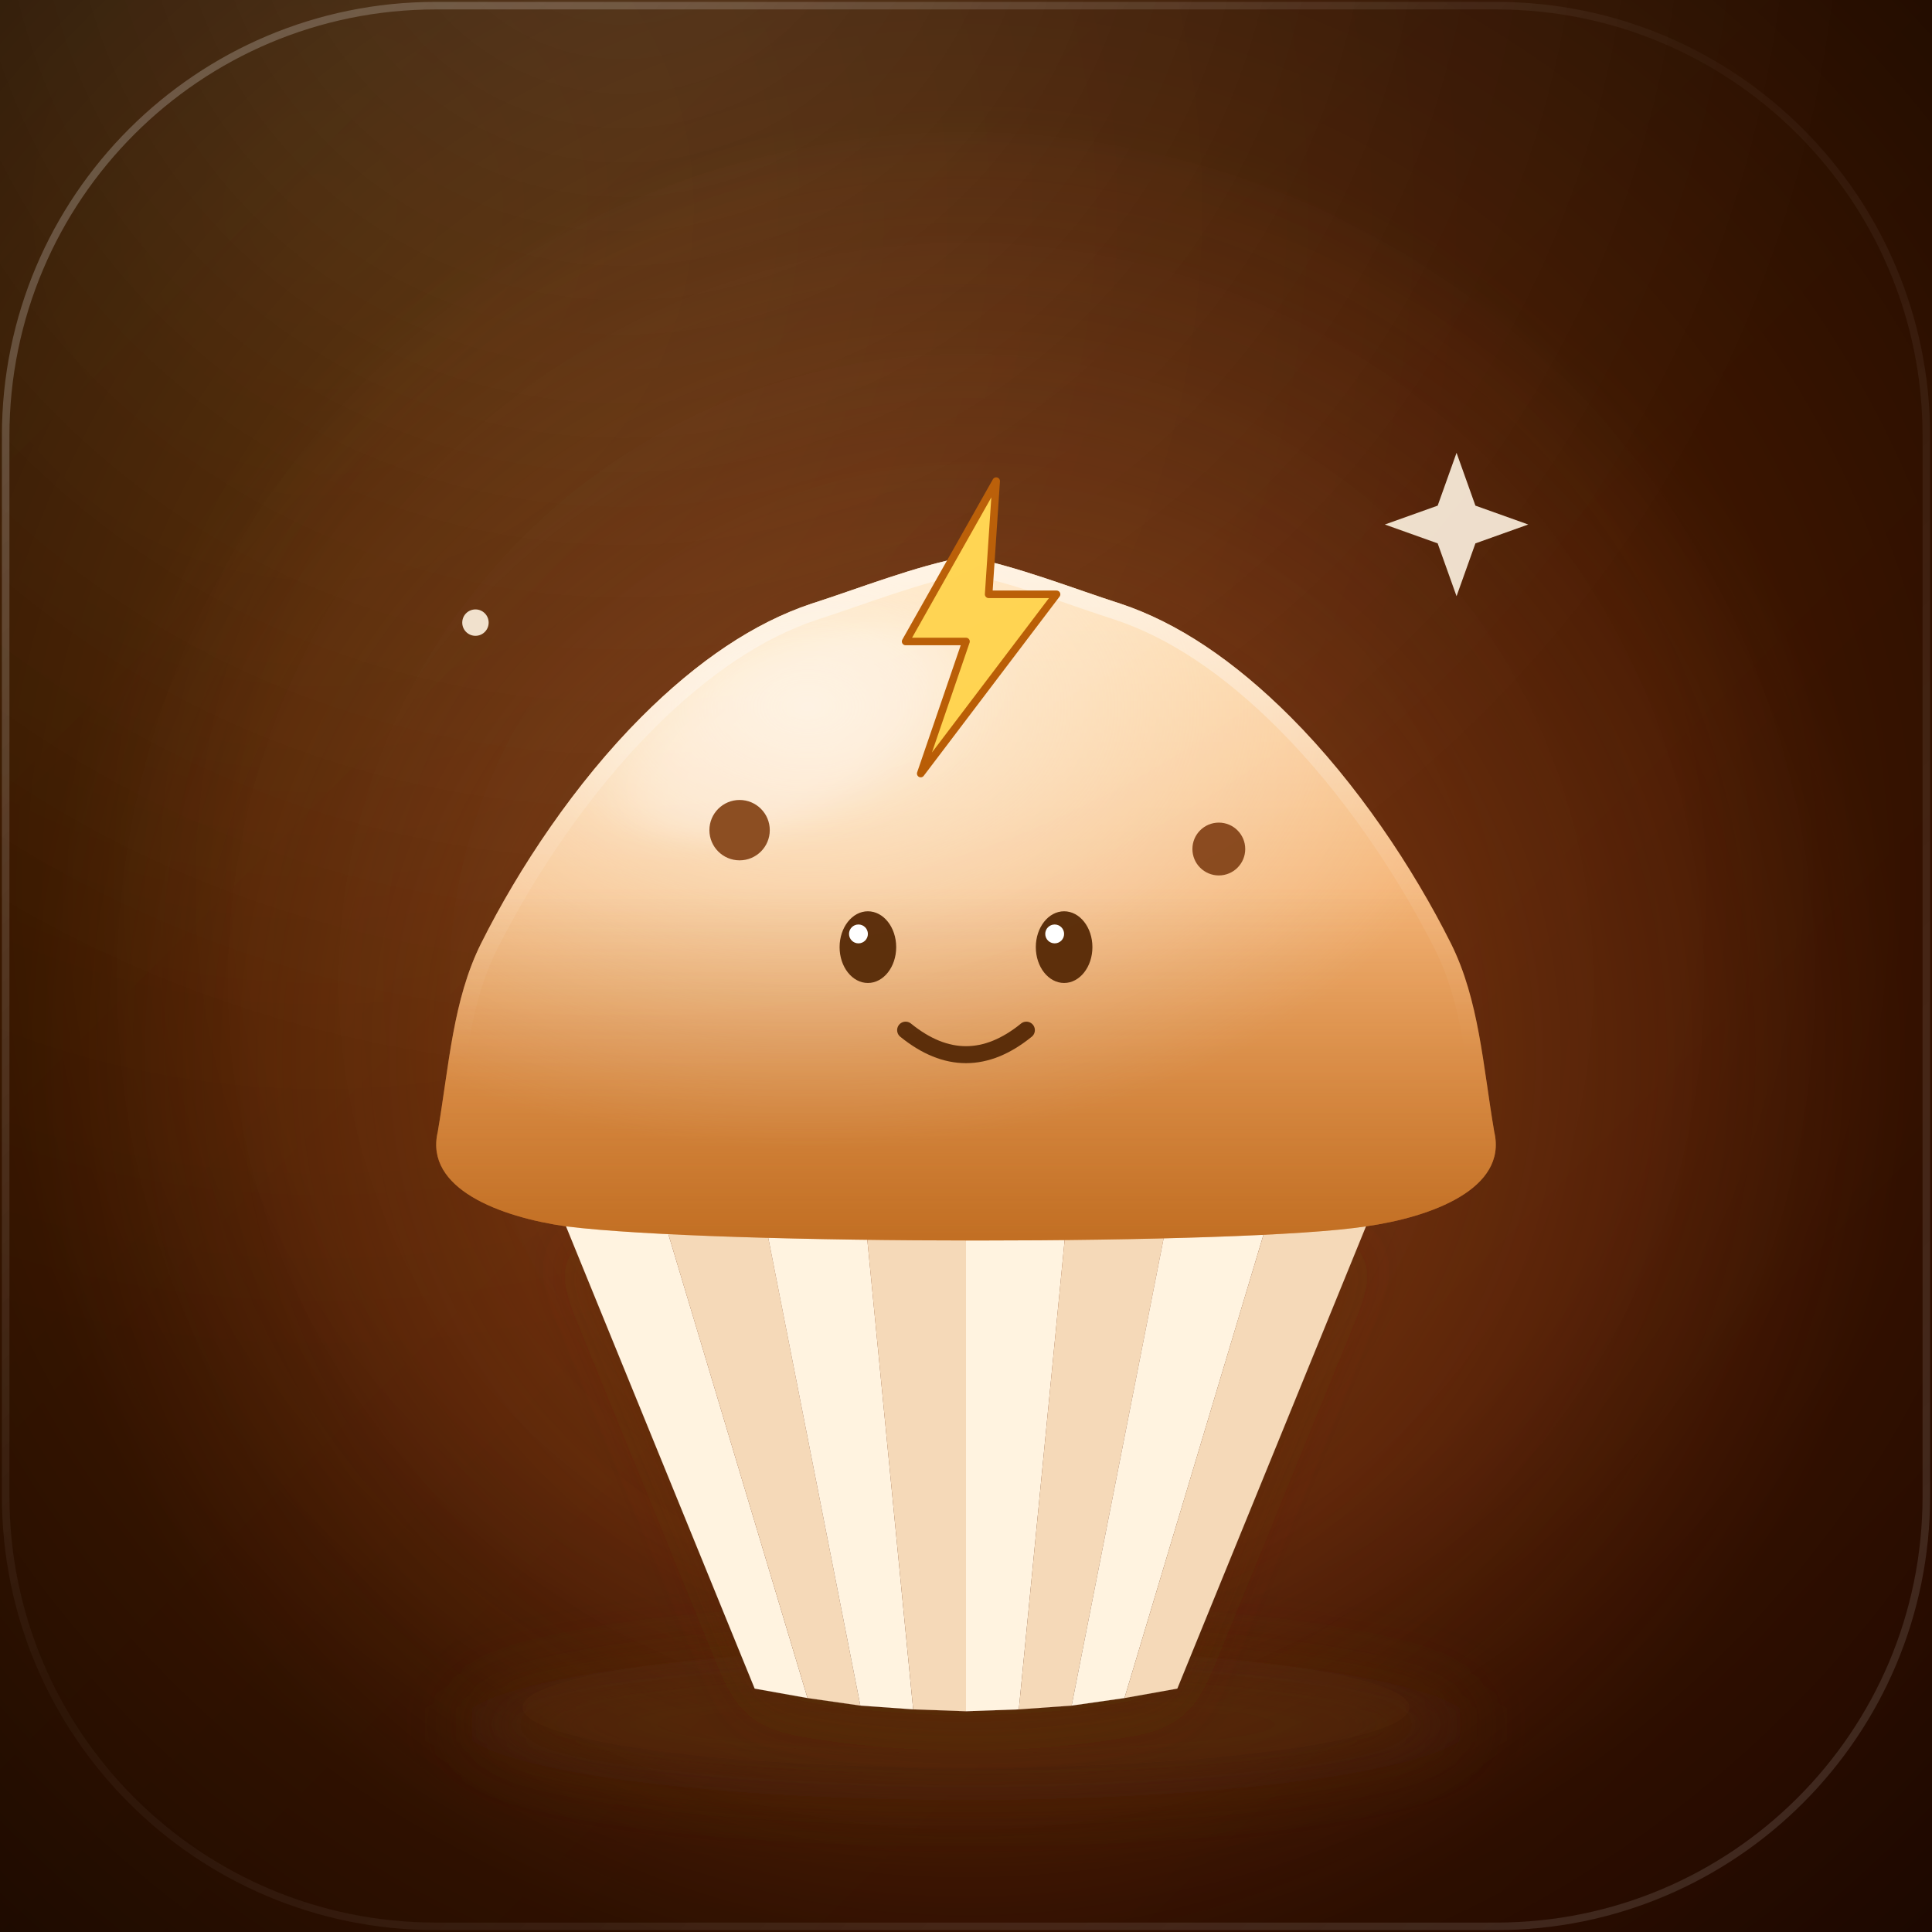
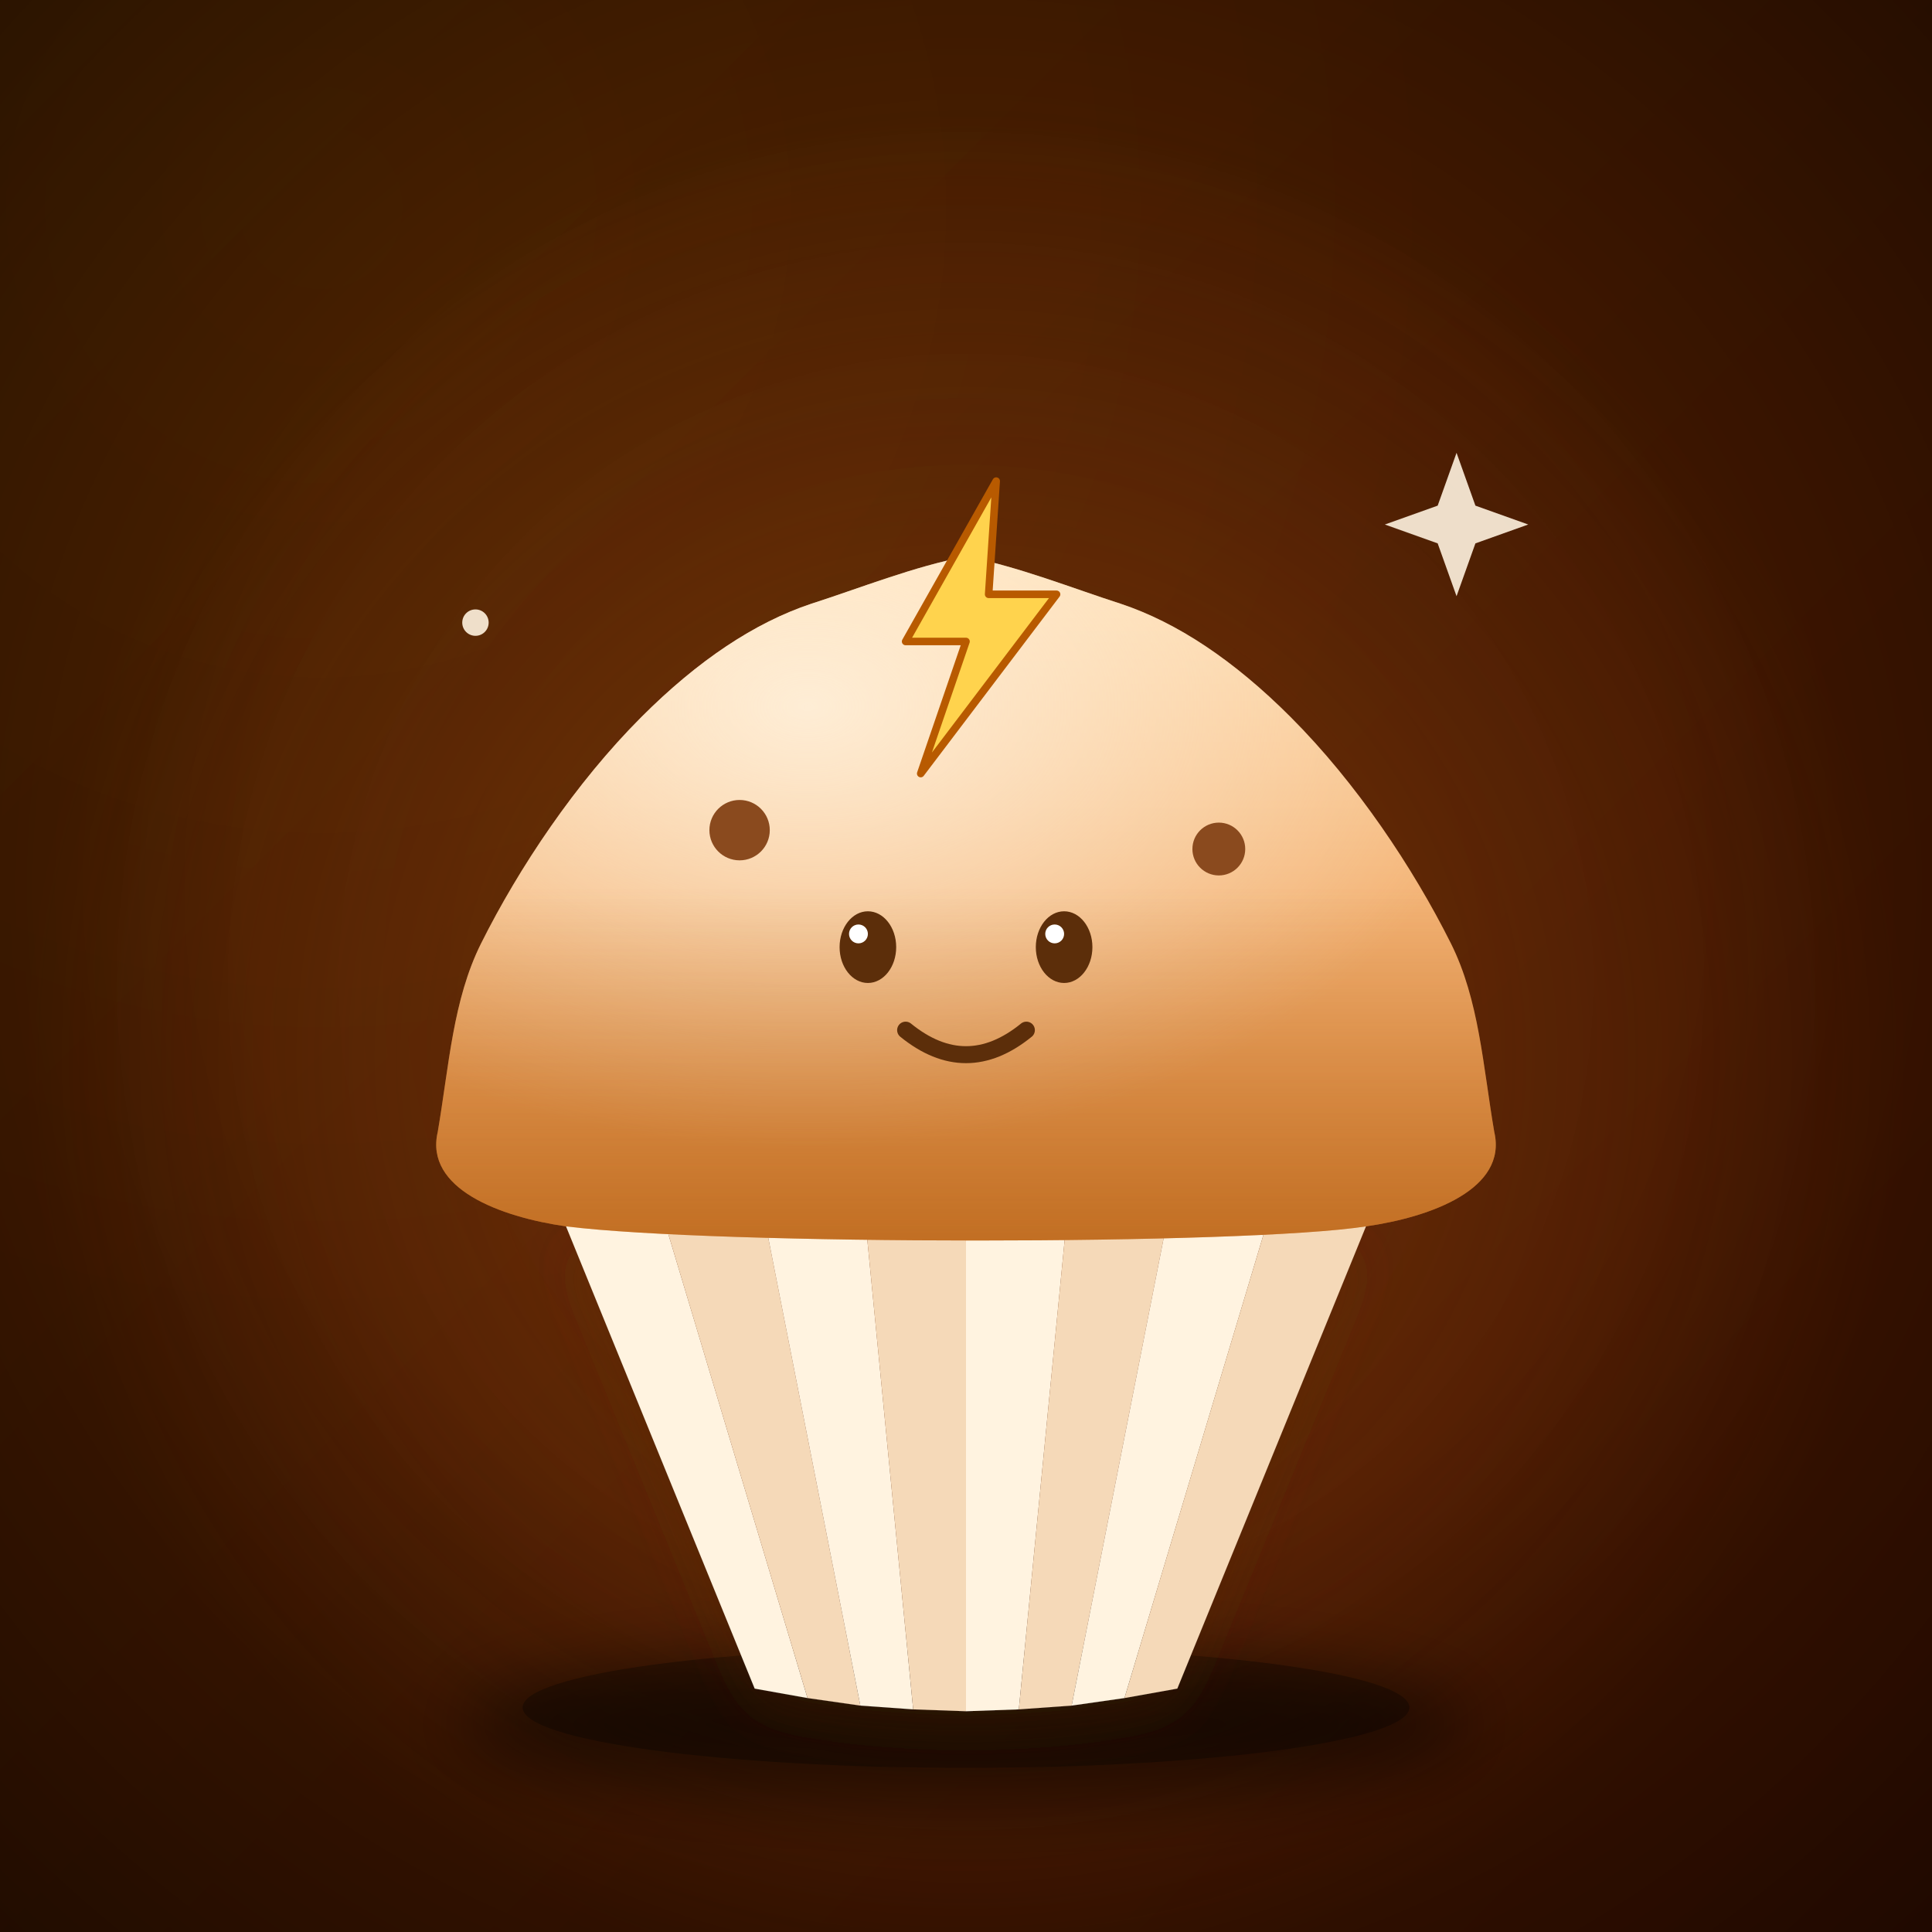
<svg xmlns="http://www.w3.org/2000/svg" width="1024" height="1024" viewBox="0 0 1024 1024">
  <defs>
    <linearGradient id="bg" x1="0" y1="0" x2="1" y2="1">
      <stop offset="0" stop-color="#FFB380" />
      <stop offset="1" stop-color="#E8630C" />
    </linearGradient>
    <linearGradient id="dome" x1="0" y1="0" x2="0" y2="1">
      <stop offset="0" stop-color="#FFDDB0" />
      <stop offset="1" stop-color="#E88A3C" />
    </linearGradient>
    <radialGradient id="sheen" cx="0.35" cy="0.22" r="0.65">
      <stop offset="0" stop-color="#FFF3E0" stop-opacity="0.85" />
      <stop offset="1" stop-color="#FFF3E0" stop-opacity="0" />
    </radialGradient>
    <radialGradient id="glow" cx="0.5" cy="0.5" r="0.5">
      <stop offset="0" stop-color="#FFFFFF" stop-opacity="0.16" />
      <stop offset="1" stop-color="#FFFFFF" stop-opacity="0" />
    </radialGradient>
    <filter id="s" x="-30%" y="-30%" width="160%" height="160%">
      <feDropShadow dx="0" dy="12" stdDeviation="14" flood-color="#5C2E0A" flood-opacity="0.25" />
    </filter>
    <linearGradient id="bg-rm" x1="0" y1="0" x2="1" y2="1">
      <stop offset="0" stop-color="#451E00" />
      <stop offset="1" stop-color="#3E1200" />
    </linearGradient>
    <radialGradient id="glow-rm" cx="0.5" cy="0.5" r="0.5">
      <stop offset="0" stop-color="#333333" stop-opacity="0.16" />
      <stop offset="1" stop-color="#333333" stop-opacity="0" />
    </radialGradient>
    <radialGradient id="rmBloom" cx="512" cy="560" r="500" gradientUnits="userSpaceOnUse">
-       <stop offset="0" stop-color="#FE772E" stop-opacity="0.58" />
-       <stop offset=".42" stop-color="#FE772E" stop-opacity="0.244" />
-       <stop offset="1" stop-color="#FE772E" stop-opacity="0" />
+       <stop offset="0" stop-color="#E9640E" stop-opacity="0.5" />
+       <stop offset=".42" stop-color="#E9640E" stop-opacity="0.210" />
+       <stop offset="1" stop-color="#E9640E" stop-opacity="0" />
    </radialGradient>
    <radialGradient id="rmVig" cx="512" cy="470" r="760" gradientUnits="userSpaceOnUse">
      <stop offset=".5" stop-color="#000000" stop-opacity="0" />
-       <stop offset="1" stop-color="#000000" stop-opacity="0.55" />
+       <stop offset="1" stop-color="#000000" stop-opacity="0.5" />
    </radialGradient>
    <filter id="rmBlur18" x="-40%" y="-200%" width="180%" height="500%">
      <feGaussianBlur stdDeviation="18" />
    </filter>
    <filter id="rmBlur6" x="-20%" y="-200%" width="140%" height="500%">
      <feGaussianBlur stdDeviation="6" />
    </filter>
    <linearGradient id="rmLinerShade" x1="300" y1="0" x2="724" y2="0" gradientUnits="userSpaceOnUse">
      <stop offset="0" stop-color="#8C6635" stop-opacity=".42" />
      <stop offset=".34" stop-color="#8C6635" stop-opacity="0" />
      <stop offset=".6" stop-color="#8C6635" stop-opacity="0" />
      <stop offset="1" stop-color="#8C6635" stop-opacity=".5" />
    </linearGradient>
    <linearGradient id="rmAO" x1="0" y1="660" x2="0" y2="730" gradientUnits="userSpaceOnUse">
      <stop offset="0" stop-color="#8C6635" stop-opacity=".55" />
      <stop offset="1" stop-color="#8C6635" stop-opacity="0" />
    </linearGradient>
    <clipPath id="rmLinerClip">
-       <polygon points="300,662 724,662 624,895 400,895" />
+       <polygon points="300,650 353,650 428,900 400,895" />
+       <polygon points="353,650 406,650 456,904 428,900" />
+       <polygon points="406,650 459,650 484,906 456,904" />
+       <polygon points="459,650 512,650 512,907 484,906" />
+       <polygon points="512,650 565,650 540,906 512,907" />
+       <polygon points="565,650 618,650 568,904 540,906" />
+       <polygon points="618,650 671,650 596,900 568,904" />
+       <polygon points="671,650 724,650 624,895 596,900" />
    </clipPath>
-     <linearGradient id="rmRim" x1="0" y1="290" x2="0" y2="560" gradientUnits="userSpaceOnUse">
-       <stop offset="0" stop-color="#FFFFFF" stop-opacity=".85" />
-       <stop offset=".55" stop-color="#FFFFFF" stop-opacity=".18" />
-       <stop offset="1" stop-color="#FFFFFF" stop-opacity="0" />
-     </linearGradient>
-     <radialGradient id="rmGloss" cx="330" cy="-80" r="660" gradientUnits="userSpaceOnUse">
+     <radialGradient id="rmKey" cx="170" cy="110" r="900" gradientUnits="userSpaceOnUse">
      <stop offset="0" stop-color="#FFFFFF" stop-opacity="0.12" />
-       <stop offset=".55" stop-color="#FFFFFF" stop-opacity="0.042" />
-       <stop offset="1" stop-color="#FFFFFF" stop-opacity="0" />
-     </radialGradient>
-     <radialGradient id="rmKey" cx="170" cy="110" r="900" gradientUnits="userSpaceOnUse">
-       <stop offset="0" stop-color="#FFFFFF" stop-opacity="0.22" />
      <stop offset=".7" stop-color="#FFFFFF" stop-opacity="0" />
    </radialGradient>
    <linearGradient id="rmDomeShade" x1="0" y1="470" x2="0" y2="660" gradientUnits="userSpaceOnUse">
      <stop offset="0" stop-color="#8C4800" stop-opacity="0" />
      <stop offset="1" stop-color="#8C4800" stop-opacity=".42" />
-     </linearGradient>
-     <filter id="rmBlur14" x="-50%" y="-50%" width="200%" height="200%">
-       <feGaussianBlur stdDeviation="14" />
-     </filter>
-     <linearGradient id="rmEdge" x1="0" y1="0" x2="1024" y2="1024" gradientUnits="userSpaceOnUse">
-       <stop offset="0" stop-color="#FFFFFF" stop-opacity="0.26" />
-       <stop offset=".45" stop-color="#FFFFFF" stop-opacity="0.026" />
-       <stop offset="1" stop-color="#FFFFFF" stop-opacity="0.130" />
    </linearGradient>
    <clipPath id="rmDomeClip">
      <path d="M300,650 C265,645 225,630 232,600 C238,565 240,530 255,500 C275,460 305,415 340,380 C370,350 400,330 430,320 C455,312 485,300 512,295 C539,300 569,312 594,320 C624,330 654,350 684,380 C719,415 749,460 769,500 C784,530 786,565 792,600 C799,630 759,645 724,650 C660,660 380,660 300,650 Z" />
    </clipPath>
  </defs>
  <g clip-path="url(#rmLinerClip)">
    <rect x="300" y="662" width="424" height="240" fill="url(#rmLinerShade)" />
    <rect x="300" y="662" width="424" height="70" fill="url(#rmAO)" />
  </g>
  <rect width="1024" height="1024" fill="url(#bg-rm)" />
  <circle cx="512" cy="520" r="480" fill="url(#glow-rm)" />
  <rect width="1024" height="1024" fill="url(#rmKey)" style="mix-blend-mode:soft-light" />
  <circle cx="512" cy="560" r="500" fill="url(#rmBloom)" />
  <rect width="1024" height="1024" fill="url(#rmVig)" />
-   <ellipse cx="512" cy="914" rx="268" ry="40" fill="#5C2E0A" opacity="0.42" filter="url(#rmBlur18)" />
-   <ellipse cx="512" cy="905" rx="235" ry="32" fill="#5C2E0A" opacity="0.2" />
+   <ellipse cx="512" cy="914" rx="268" ry="40" fill="#000000" opacity="0.5" filter="url(#rmBlur18)" />
+   <ellipse cx="512" cy="905" rx="235" ry="32" fill="#000000" opacity="0.3" />
  <g filter="url(#s)">
    <polygon points="300,650 353,650 428,900 400,895" fill="#FFF3E0" />
    <polygon points="353,650 406,650 456,904 428,900" fill="#F5D9B8" />
    <polygon points="406,650 459,650 484,906 456,904" fill="#FFF3E0" />
    <polygon points="459,650 512,650 512,907 484,906" fill="#F5D9B8" />
    <polygon points="512,650 565,650 540,906 512,907" fill="#FFF3E0" />
    <polygon points="565,650 618,650 568,904 540,906" fill="#F5D9B8" />
    <polygon points="618,650 671,650 596,900 568,904" fill="#FFF3E0" />
    <polygon points="671,650 724,650 624,895 596,900" fill="#F5D9B8" />
  </g>
  <path d="M300,650 C265,645 225,630 232,600 C238,565 240,530 255,500 C275,460 305,415 340,380 C370,350 400,330 430,320 C455,312 485,300 512,295 C539,300 569,312 594,320 C624,330 654,350 684,380 C719,415 749,460 769,500 C784,530 786,565 792,600 C799,630 759,645 724,650 C660,660 380,660 300,650 Z" fill="url(#dome)" />
  <path d="M300,650 C265,645 225,630 232,600 C238,565 240,530 255,500 C275,460 305,415 340,380 C370,350 400,330 430,320 C455,312 485,300 512,295 C539,300 569,312 594,320 C624,330 654,350 684,380 C719,415 749,460 769,500 C784,530 786,565 792,600 C799,630 759,645 724,650 C660,660 380,660 300,650 Z" fill="url(#sheen)" />
  <g clip-path="url(#rmDomeClip)">
    <rect x="220" y="470" width="590" height="200" fill="url(#rmDomeShade)" />
-     <ellipse cx="418" cy="388" rx="96" ry="46" fill="#FFFFFF" opacity="0.3" transform="rotate(-24 418 388)" filter="url(#rmBlur14)" />
-     <path d="M300,650 C265,645 225,630 232,600 C238,565 240,530 255,500 C275,460 305,415 340,380 C370,350 400,330 430,320 C455,312 485,300 512,295 C539,300 569,312 594,320 C624,330 654,350 684,380 C719,415 749,460 769,500 C784,530 786,565 792,600 C799,630 759,645 724,650 C660,660 380,660 300,650 Z" fill="none" stroke="url(#rmRim)" stroke-width="18" opacity="0.6" />
  </g>
  <path d="M528,255 L480,340 L512,340 L488,410 L560,315 L524,315 Z" fill="#FFD34D" stroke="#B85A00" stroke-width="4" stroke-linejoin="round" />
  <g fill="#8A4A1E">
    <circle cx="392" cy="440" r="16" />
    <circle cx="646" cy="450" r="14" />
  </g>
  <g>
    <ellipse cx="460" cy="502" rx="15" ry="19" fill="#5C2E0A" />
    <ellipse cx="564" cy="502" rx="15" ry="19" fill="#5C2E0A" />
    <circle cx="455" cy="495" r="5" fill="#FFFFFF" />
    <circle cx="559" cy="495" r="5" fill="#FFFFFF" />
    <path d="M480,546 Q512,572 544,546" stroke="#5C2E0A" stroke-width="9" stroke-linecap="round" fill="none" />
  </g>
  <g fill="#FFF3E0" opacity="0.9">
    <path d="M772,240 L782,268 L810,278 L782,288 L772,316 L762,288 L734,278 L762,268 Z" />
    <circle cx="252" cy="330" r="7" />
  </g>
-   <rect width="1024" height="1024" fill="url(#rmGloss)" />
-   <rect x="3" y="3" width="1018" height="1018" rx="228" fill="none" stroke="url(#rmEdge)" stroke-width="4" />
</svg>
